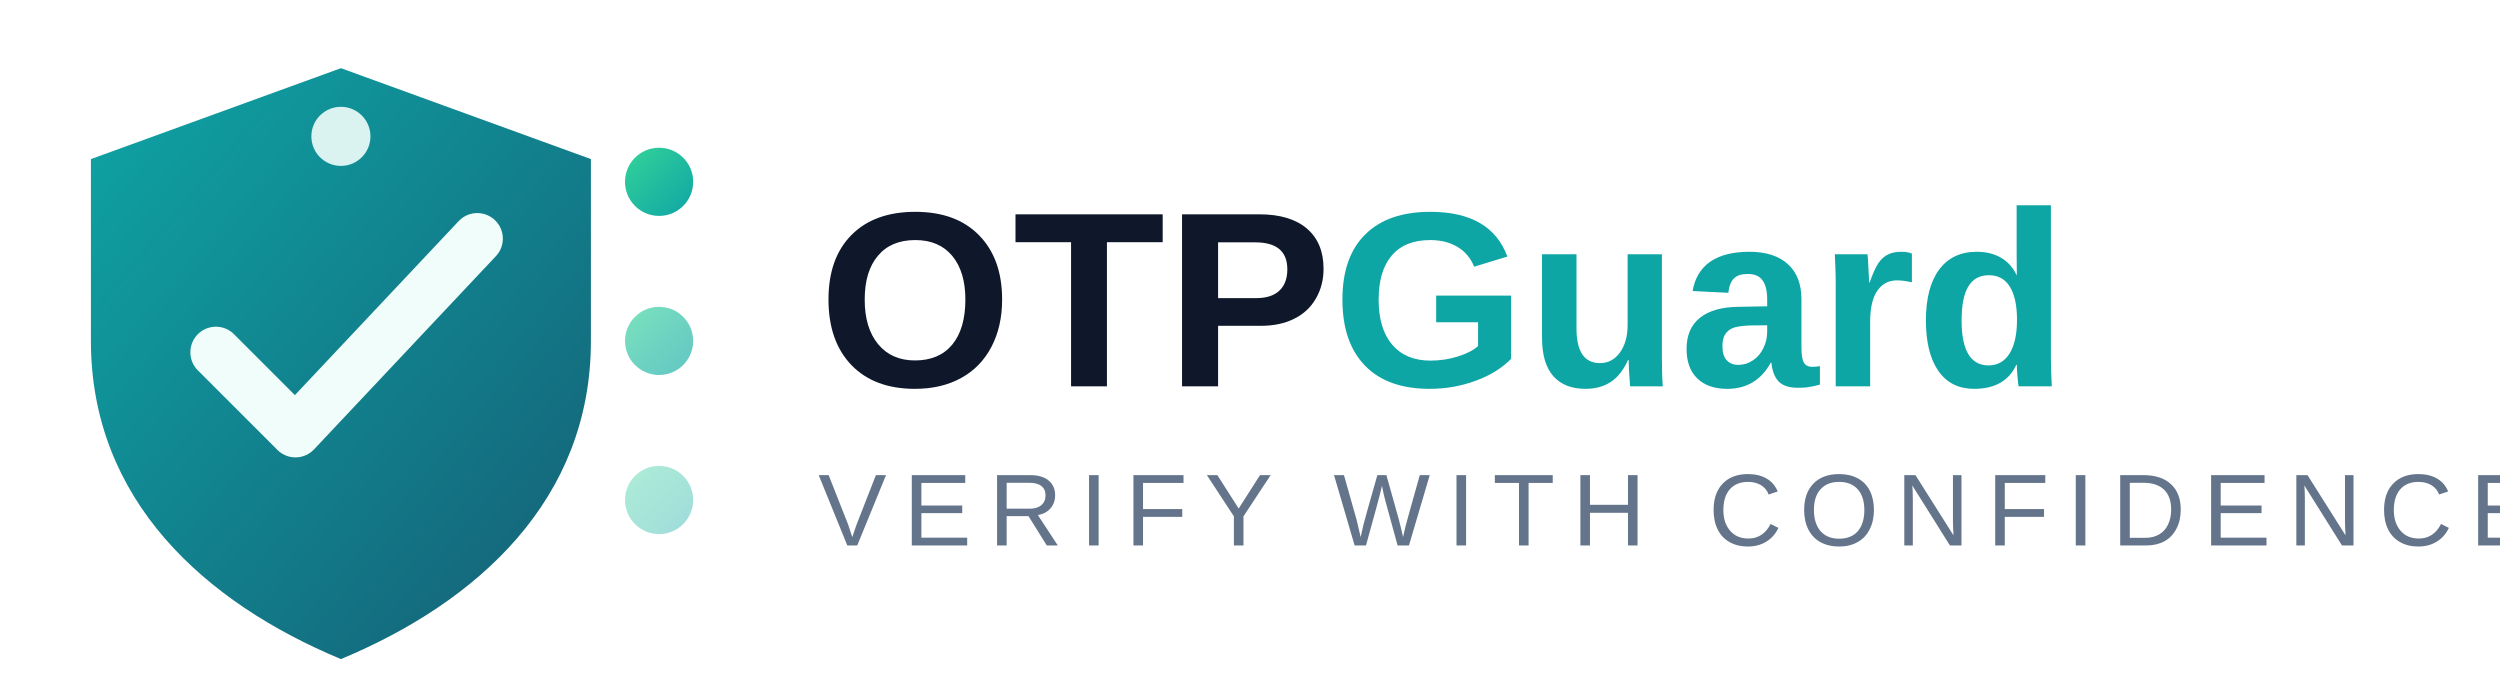
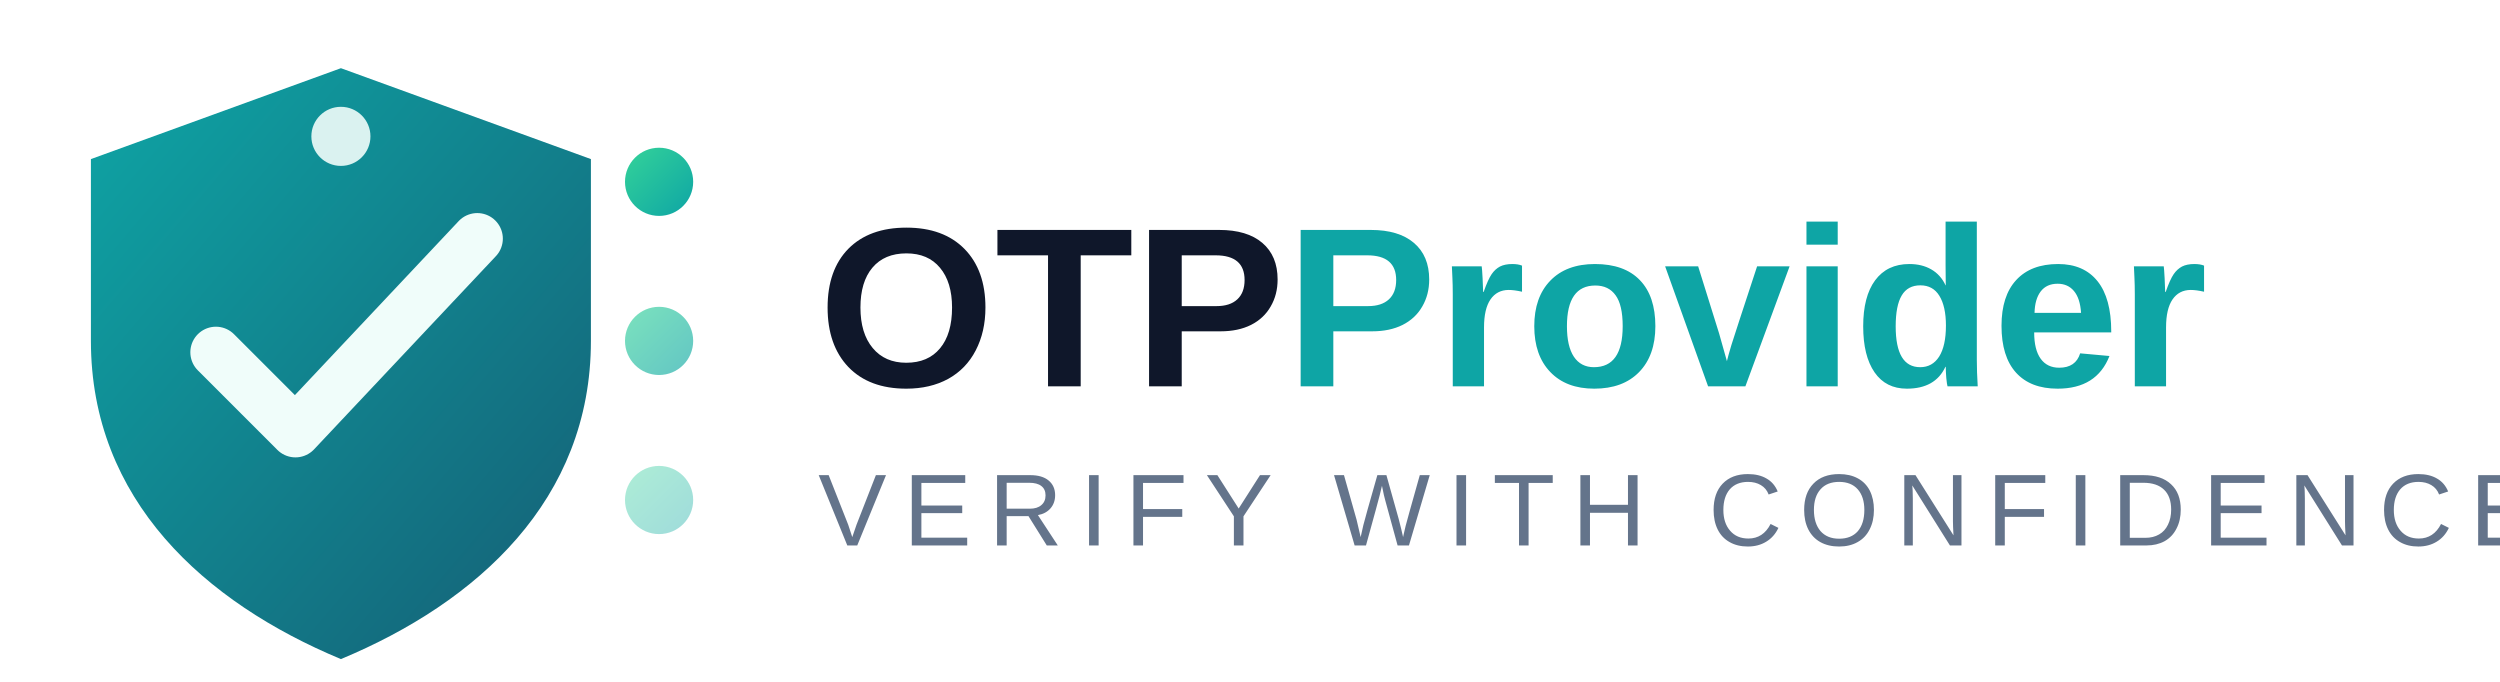
<svg xmlns="http://www.w3.org/2000/svg" width="220" height="60" viewBox="0 0 220 60">
  <defs>
    <linearGradient id="shieldGrad" x1="0%" y1="0%" x2="100%" y2="100%">
      <stop offset="0%" stop-color="#0EA5A5" />
      <stop offset="100%" stop-color="#155E75" />
    </linearGradient>
    <linearGradient id="dotGrad" x1="0%" y1="0%" x2="100%" y2="100%">
      <stop offset="0%" stop-color="#34D399" />
      <stop offset="100%" stop-color="#0EA5A5" />
    </linearGradient>
  </defs>
  <g transform="translate(4,4)">
    <path d="M26 2 L48 10 V26 C48 40 38 49 26 54 C14 49 4 40 4 26 V10 Z" fill="url(#shieldGrad)" />
    <path d="M15 27 L22 34 L38 17" stroke="#F0FDFA" stroke-width="4.5" stroke-linecap="round" stroke-linejoin="round" fill="none" />
    <circle cx="26" cy="8" r="2.6" fill="#F0FDFA" opacity="0.9" />
  </g>
  <circle cx="58" cy="16" r="3" fill="url(#dotGrad)" />
  <circle cx="58" cy="30" r="3" fill="url(#dotGrad)" opacity="0.65" />
  <circle cx="58" cy="44" r="3" fill="url(#dotGrad)" opacity="0.4" />
-   <text x="72" y="34" font-family="'Segoe UI', 'Cairo', Arial, sans-serif" font-size="22" font-weight="700" fill="#0F172A">
-     OTP<tspan fill="#0EA5A5">Guard</tspan>
+   <text x="72" y="34" font-family="'Segoe UI', 'Cairo', Arial, sans-serif" font-size="20" font-weight="700" fill="#0F172A">
+     OTP<tspan fill="#0EA5A5"> Provider</tspan>
  </text>
  <text x="72" y="48" font-family="'Segoe UI', 'Cairo', Arial, sans-serif" font-size="9" fill="#64748B" letter-spacing="1.5">
    VERIFY WITH CONFIDENCE
  </text>
</svg>
